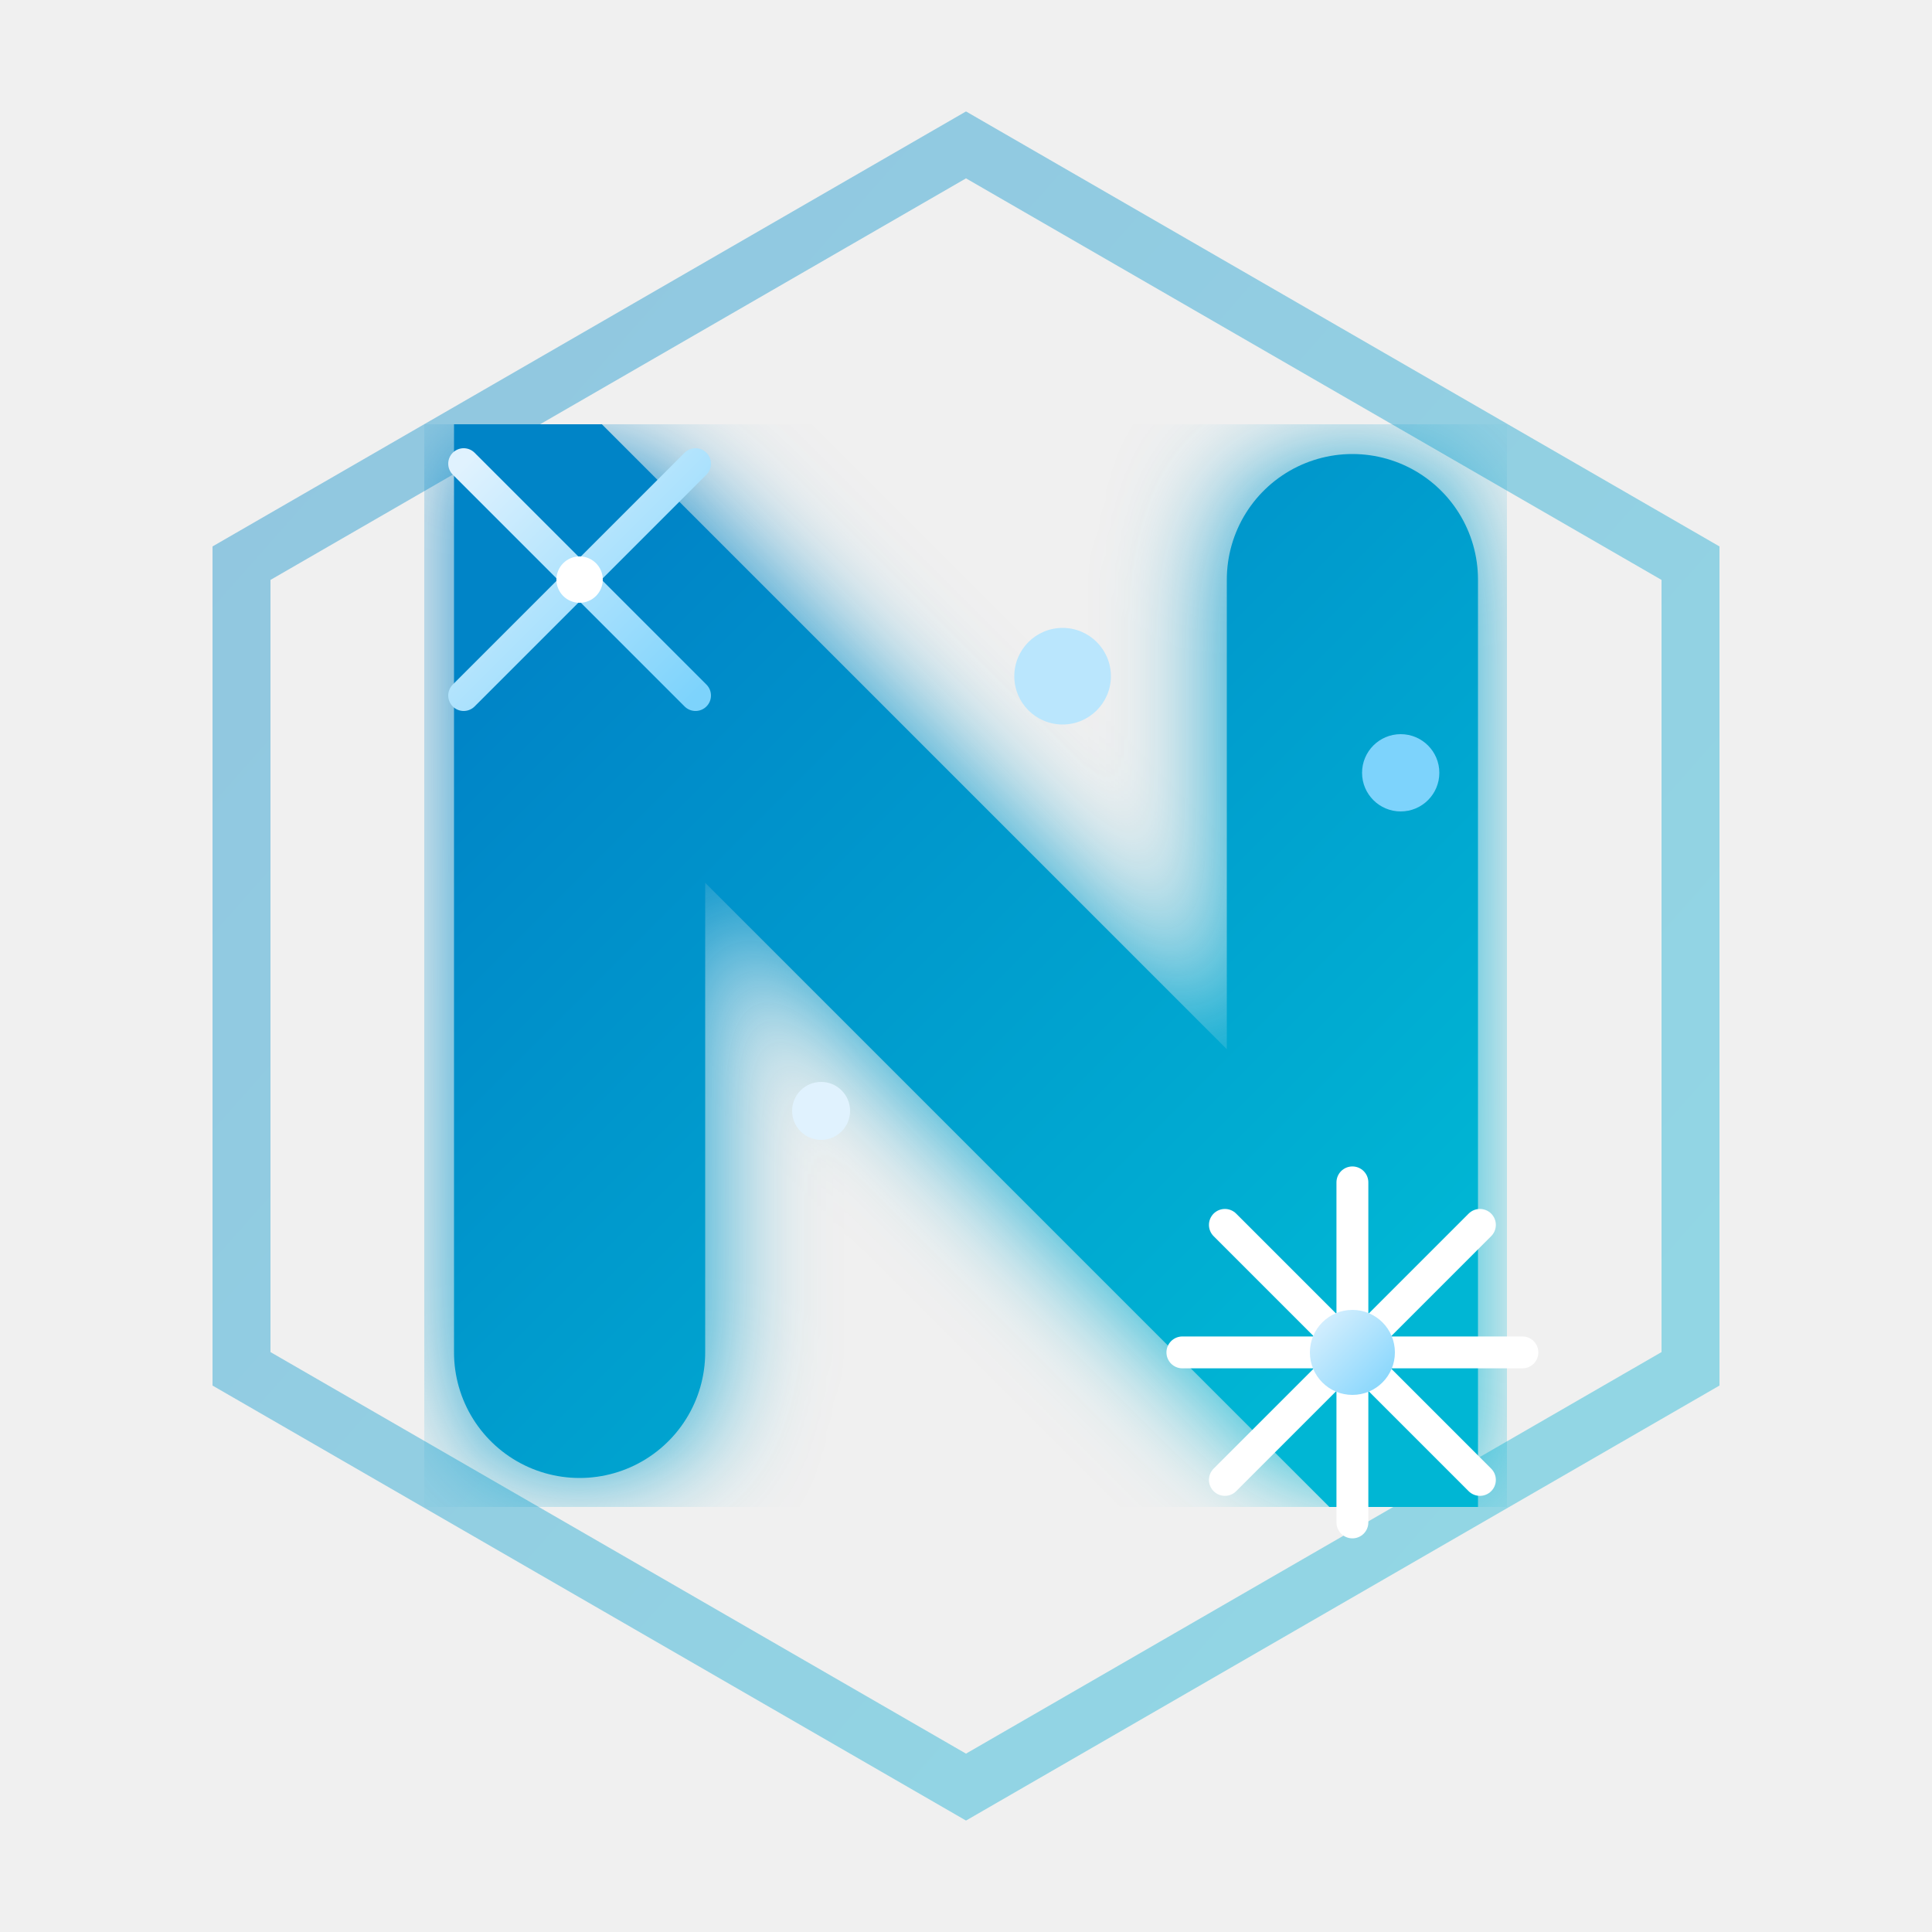
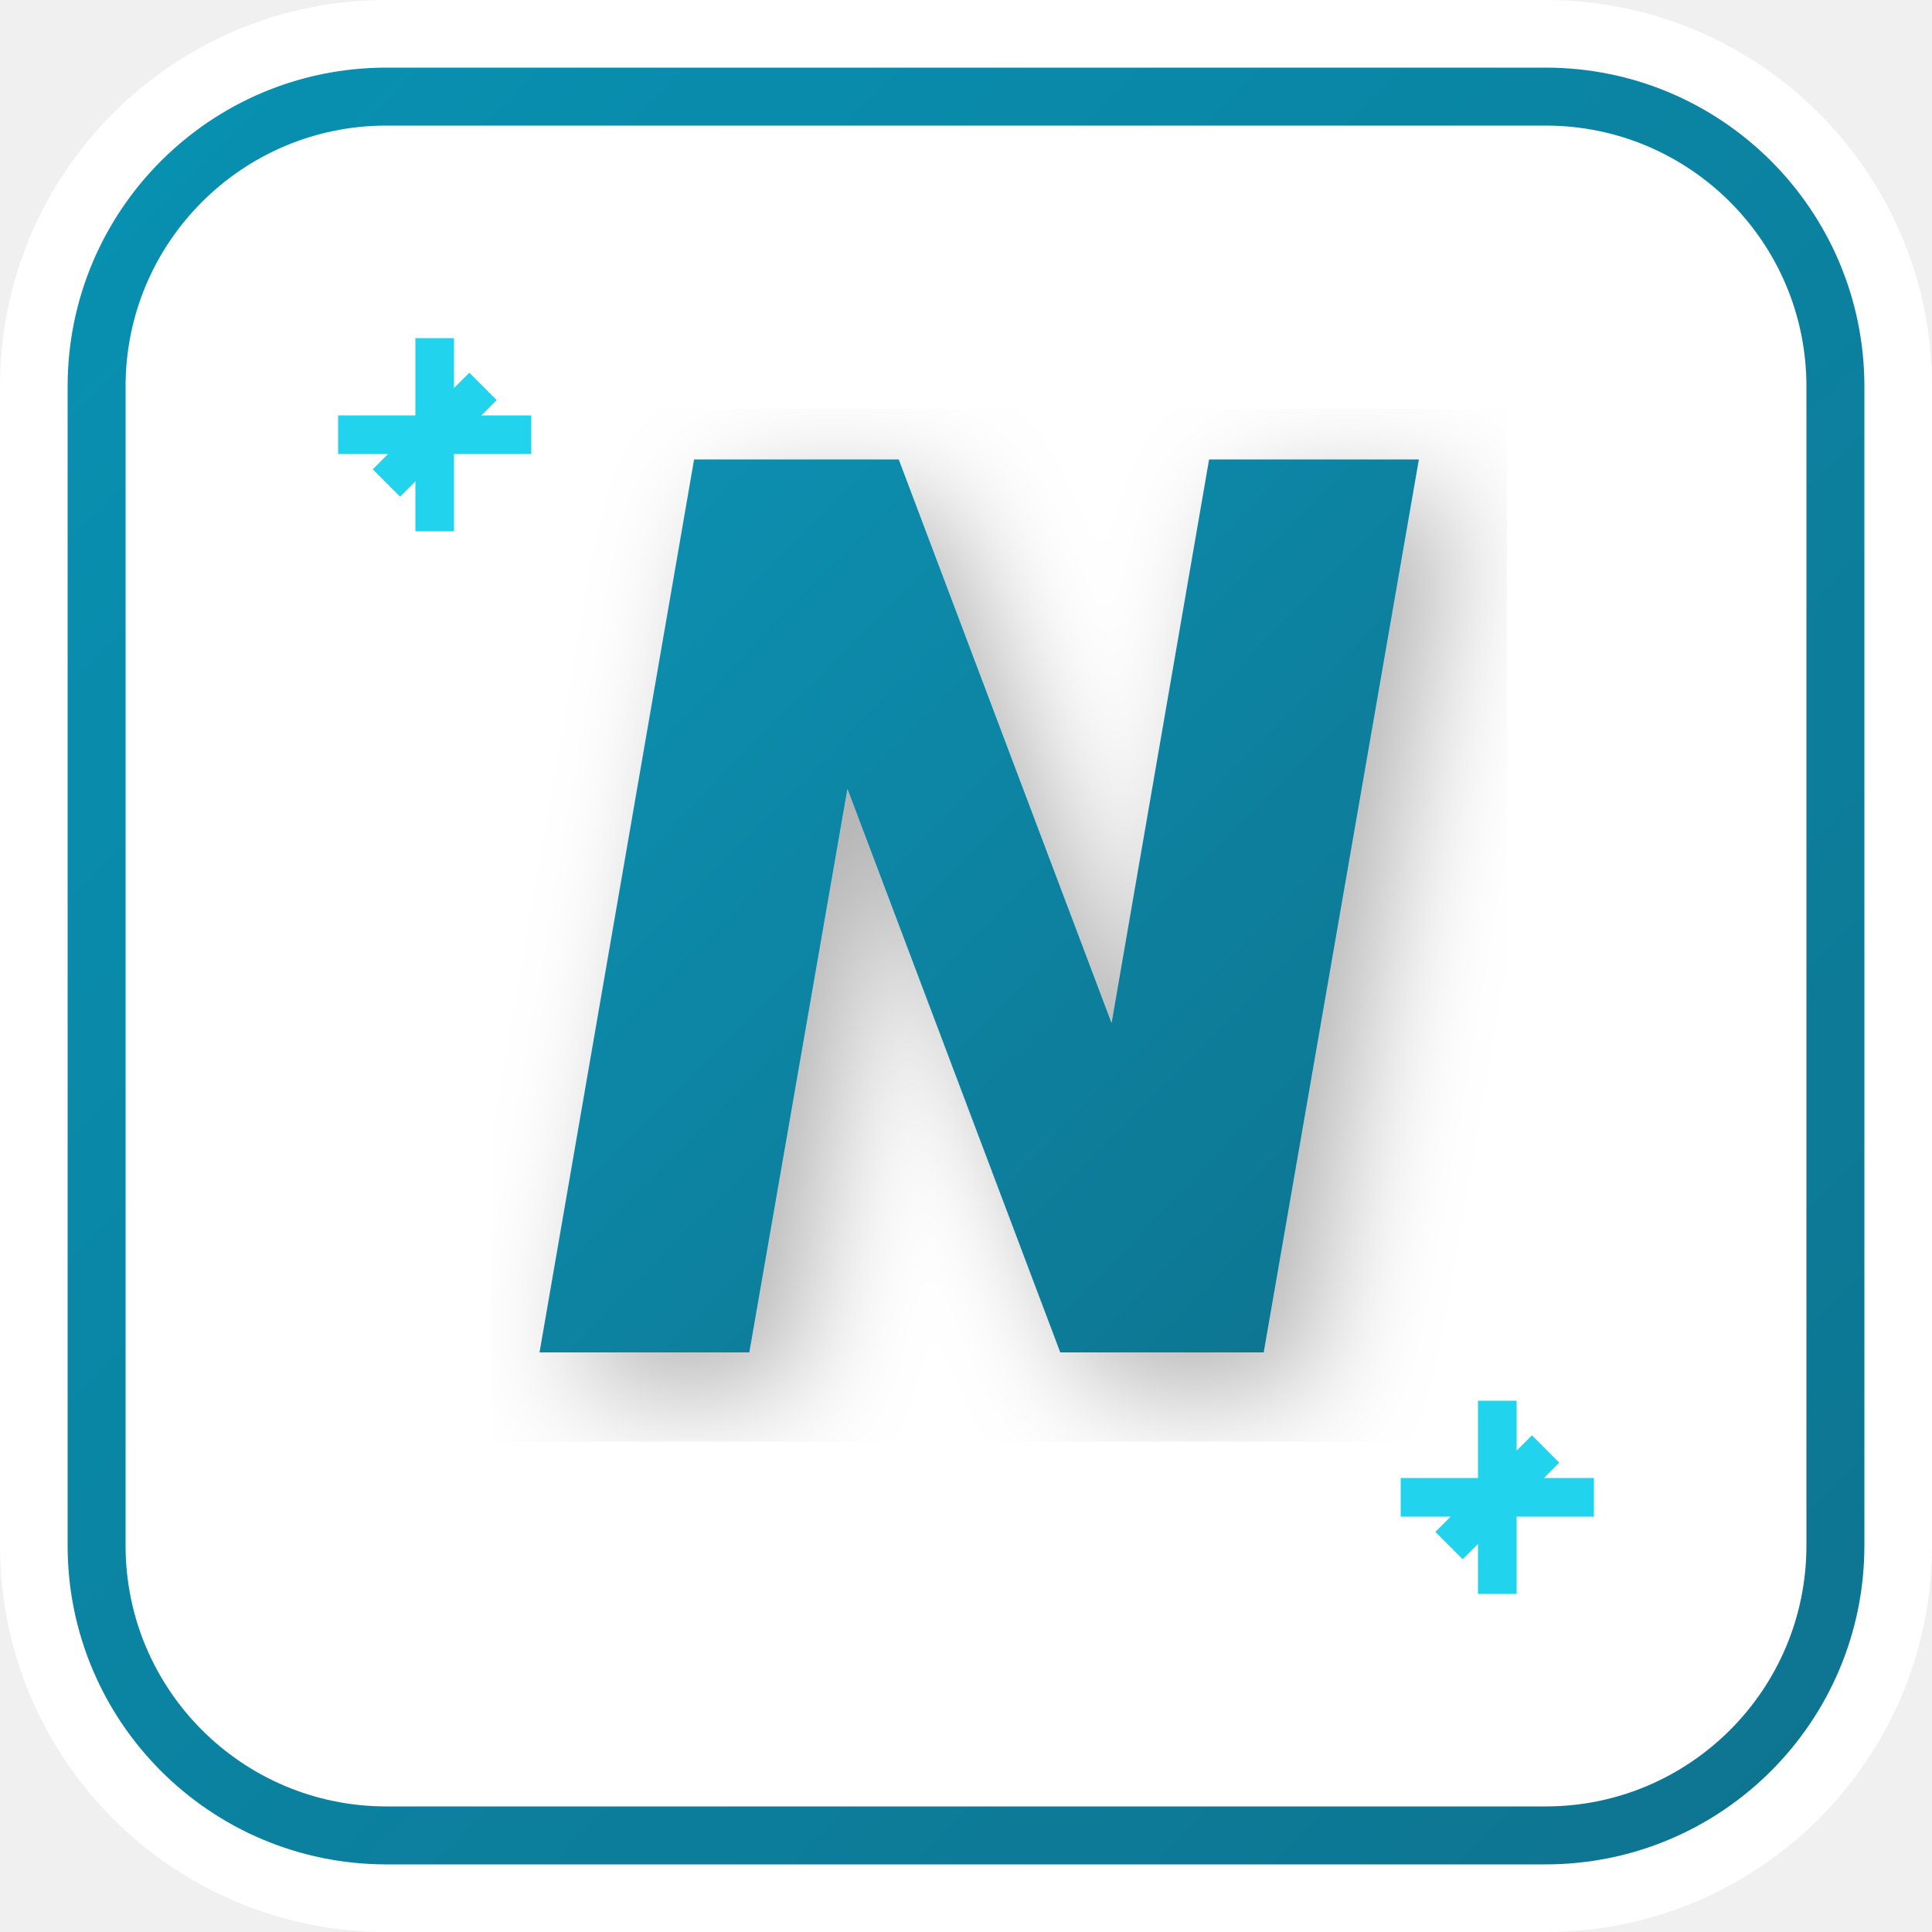
- <svg xmlns="http://www.w3.org/2000/svg" viewBox="0 0 200 200" fill="none">
+ <svg xmlns="http://www.w3.org/2000/svg" viewBox="0 0 100 100" fill="none">
  <defs>
    <linearGradient id="nGradient" x1="0%" y1="0%" x2="100%" y2="100%">
-       <stop offset="0%" stop-color="#0284c7" />
-       <stop offset="100%" stop-color="#06b6d4" />
+       <stop offset="0%" stop-color="#0891b2" />
+       <stop offset="100%" stop-color="#0e7490" />
    </linearGradient>
-     <linearGradient id="iceGradient" x1="0%" y1="0%" x2="100%" y2="100%">
-       <stop offset="0%" stop-color="#e0f2fe" />
-       <stop offset="100%" stop-color="#7dd3fc" />
-     </linearGradient>
-     <filter id="glow" x="-20%" y="-20%" width="140%" height="140%">
-       <feGaussianBlur stdDeviation="6" result="blur" />
-       <feComposite in="SourceGraphic" in2="blur" operator="over" />
+     <filter id="shadow" x="-10%" y="-10%" width="120%" height="120%">
+       <feDropShadow dx="2" dy="2" stdDeviation="3" flood-opacity="0.3" />
    </filter>
  </defs>
-   <path d="M100 15 L175 58.3 V141.7 L100 185 L25 141.7 V58.3 Z" fill="none" stroke="url(#nGradient)" stroke-width="6" opacity="0.4" />
-   <path d="M60 140 V60 L140 140 V60" fill="none" stroke="url(#nGradient)" stroke-width="26" stroke-linecap="round" stroke-linejoin="miter" filter="url(#glow)" />
-   <g transform="translate(60, 60) scale(0.8)" stroke="url(#iceGradient)" stroke-width="4" stroke-linecap="round">
-     <line x1="-15" y1="-15" x2="15" y2="15" />
-     <line x1="-15" y1="15" x2="15" y2="-15" />
-     <line x1="0" y1="-20" x2="0" y2="20" />
-     <line x1="-20" y1="0" x2="20" y2="0" />
-     <circle cx="0" cy="0" r="3" fill="#ffffff" stroke="none" />
-   </g>
-   <g transform="translate(140, 140) scale(1.1)" stroke="#ffffff" stroke-width="3" stroke-linecap="round">
-     <line x1="-12" y1="-12" x2="12" y2="12" />
-     <line x1="-12" y1="12" x2="12" y2="-12" />
-     <line x1="0" y1="-16" x2="0" y2="16" />
-     <line x1="-16" y1="0" x2="16" y2="0" />
-     <circle cx="0" cy="0" r="4" fill="url(#iceGradient)" stroke="none" />
-   </g>
-   <circle cx="110" cy="70" r="5" fill="#bae6fd" />
-   <circle cx="85" cy="115" r="3" fill="#e0f2fe" />
-   <circle cx="145" cy="80" r="4" fill="#7dd3fc" />
+   <rect width="100" height="100" rx="20" fill="white" />
+   <rect x="5" y="5" width="90" height="90" rx="15" fill="none" stroke="url(#nGradient)" stroke-width="3" />
+   <text x="50" y="70" font-family="'Segoe UI', Roboto, Helvetica, Arial, sans-serif" font-size="65" font-weight="900" font-style="italic" text-anchor="middle" fill="url(#nGradient)" filter="url(#shadow)">N</text>
+   <path d="M 20 25 L 25 20 M 22.5 17.5 L 22.5 27.5 M 17.5 22.5 L 27.5 22.5" stroke="#22d3ee" stroke-width="2" />
+   <path d="M 80 75 L 75 80 M 77.5 72.5 L 77.5 82.5 M 72.5 77.5 L 82.5 77.5" stroke="#22d3ee" stroke-width="2" />
</svg>
